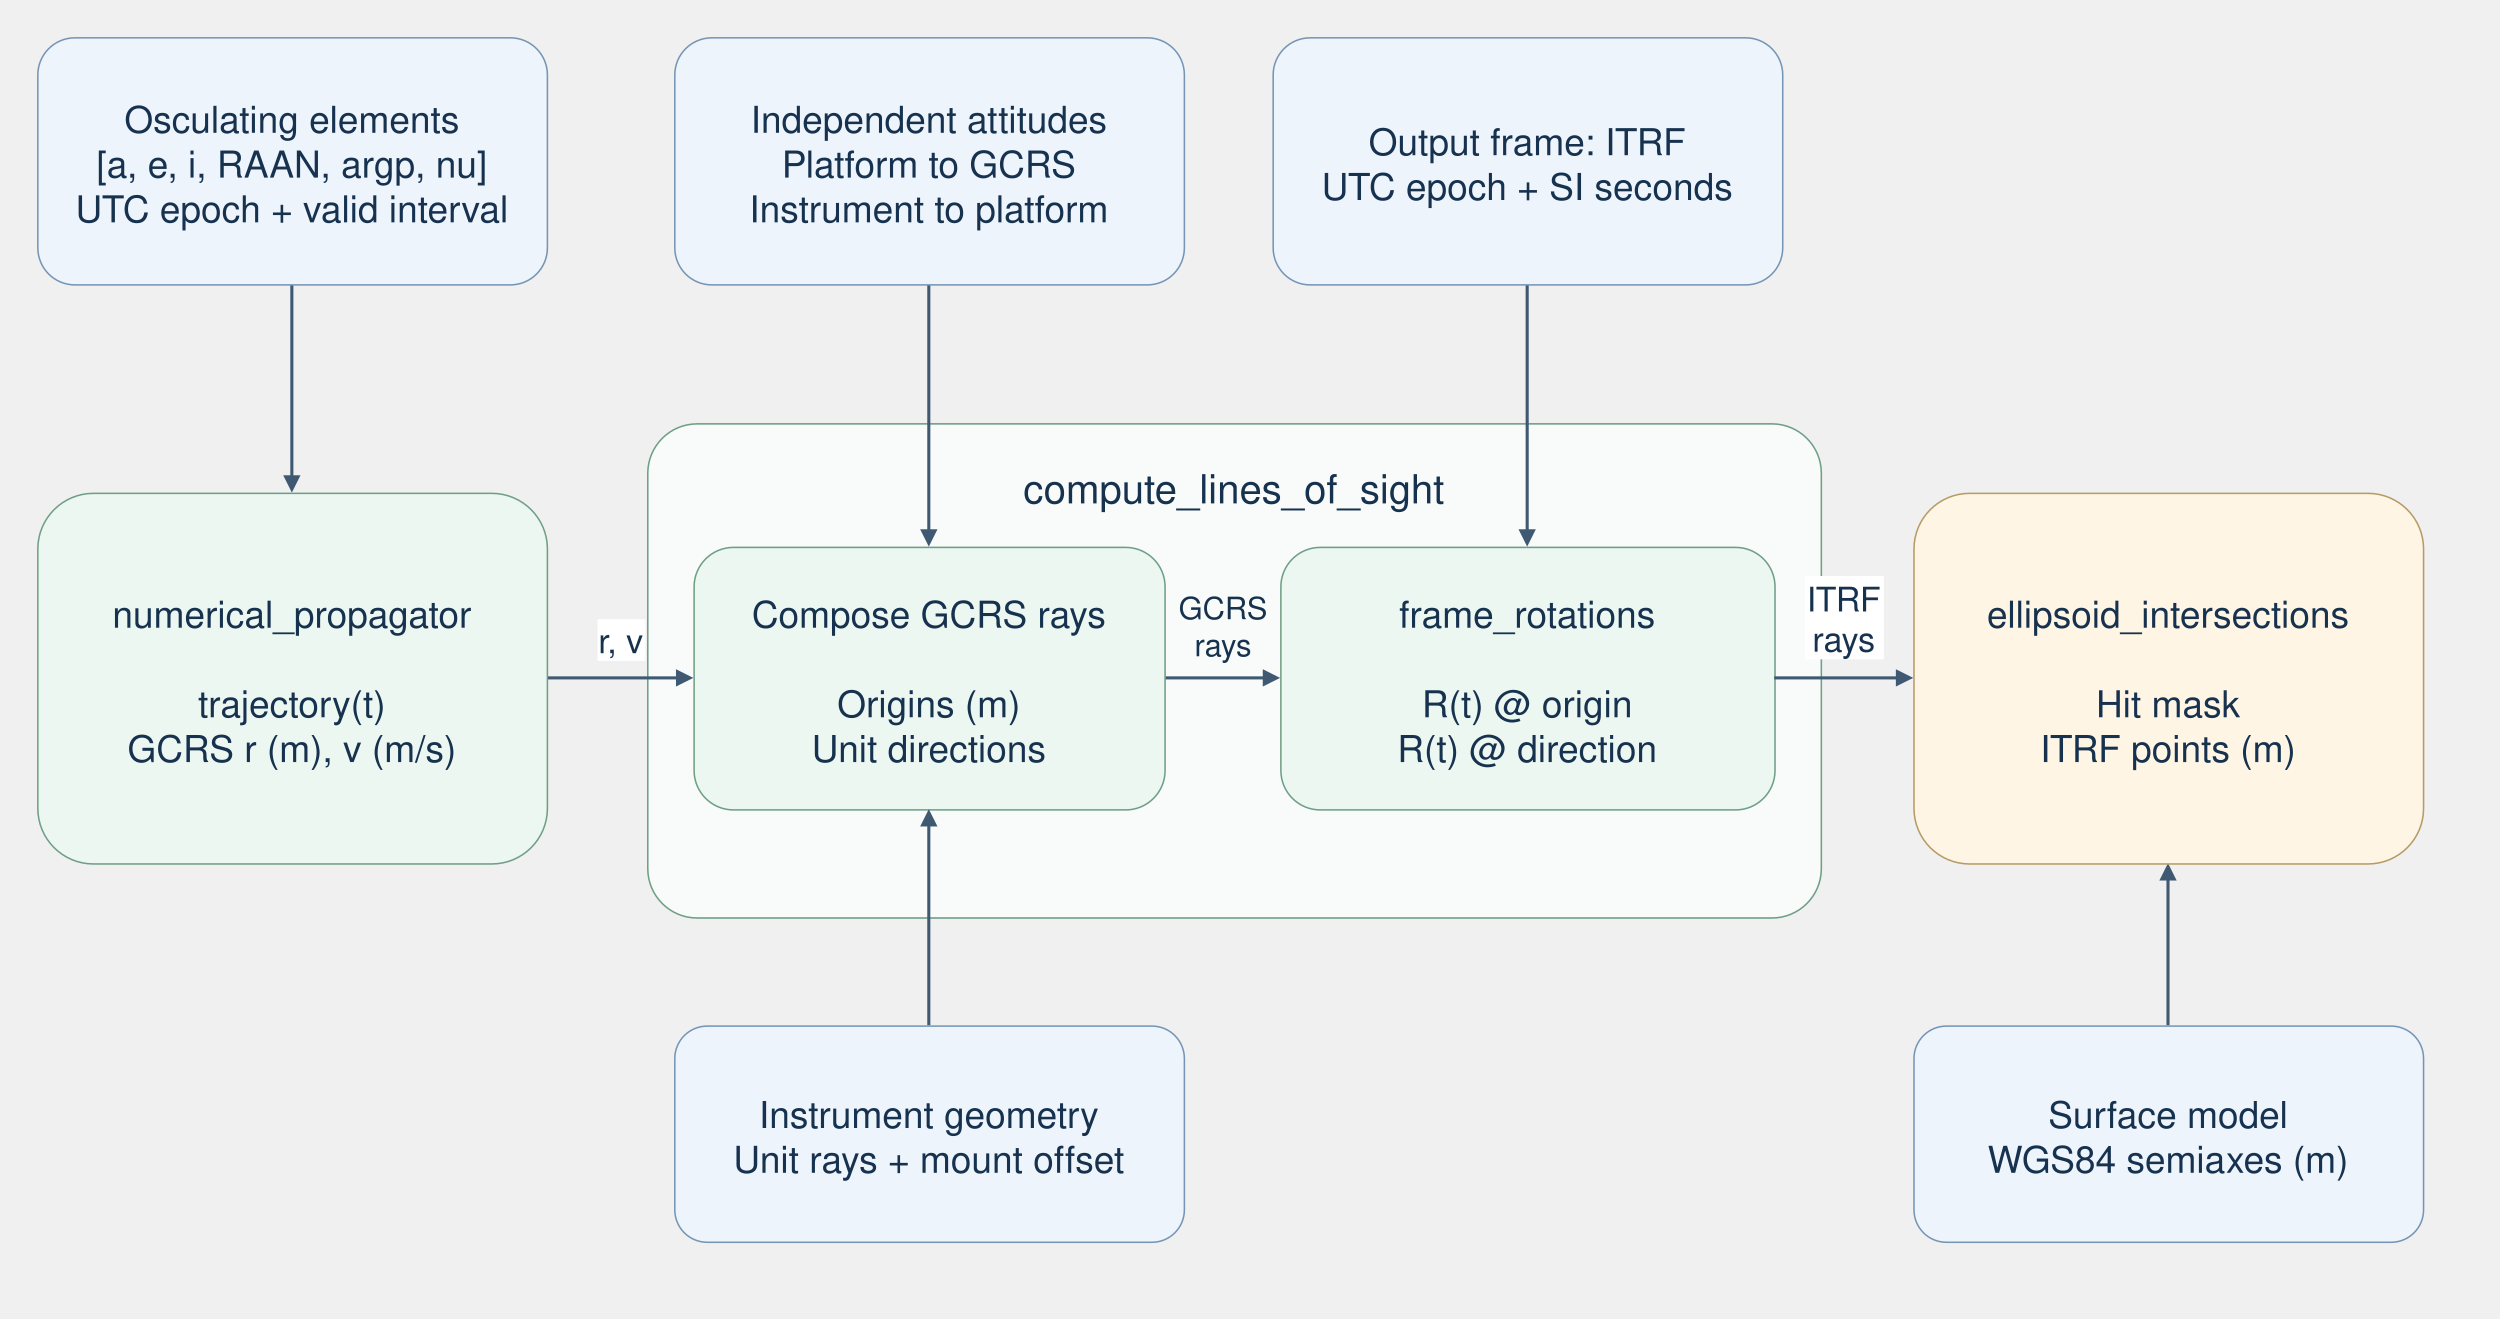
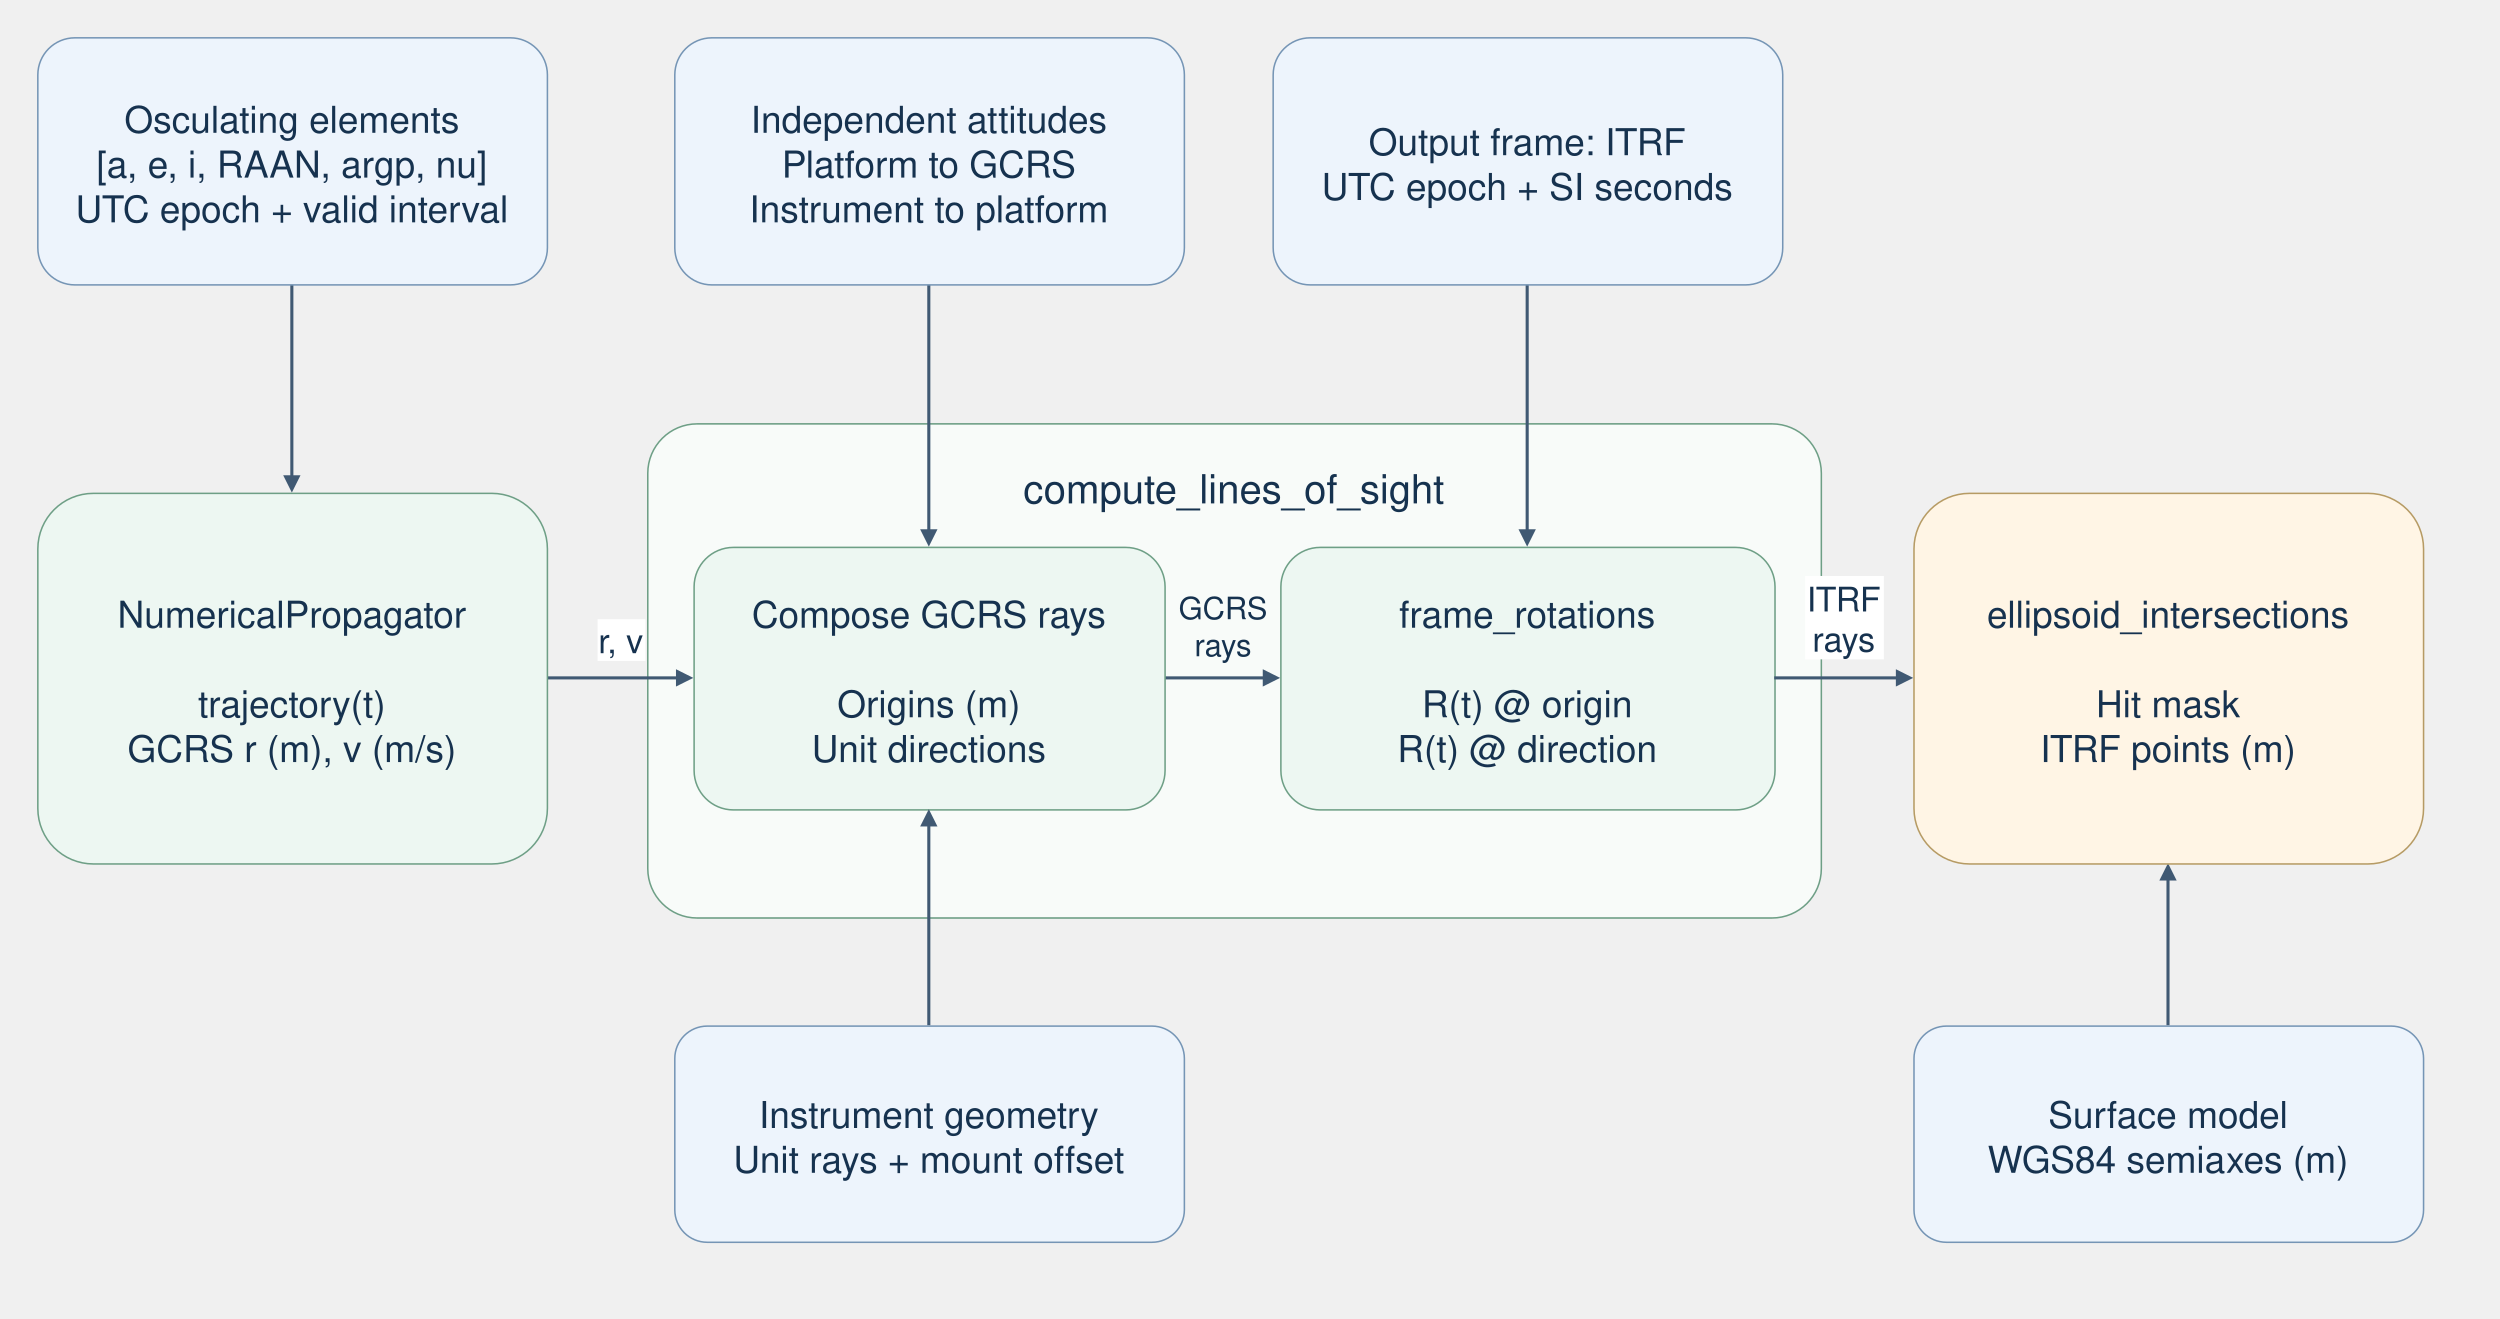
<svg xmlns="http://www.w3.org/2000/svg" style="background: transparent; background-color: transparent; color-scheme: light;" version="1.1" width="1619px" height="854px" viewBox="0 0 1619 854">
  <defs />
  <g>
    <g data-cell-id="0">
      <g data-cell-id="1">
        <g data-cell-id="elements_orbit">
          <g>
            <path d="M 189 184 L 189 308.76" fill="none" stroke="#405973" stroke-width="2" stroke-miterlimit="10" pointer-events="stroke" style="stroke: rgb(64, 89, 115);" />
            <path d="M 189 316.76 L 185 308.76 L 193 308.76 Z" fill="#405973" stroke="#405973" stroke-width="2" stroke-miterlimit="10" pointer-events="all" style="fill: rgb(64, 89, 115); stroke: rgb(64, 89, 115);" />
          </g>
        </g>
        <g data-cell-id="operation">
          <g transform="translate(0.5,0.5)">
            <rect x="419" y="274" width="760" height="320" rx="32" ry="32" fill="#f8fbf9" stroke="#6e9f86" pointer-events="all" style="fill: rgb(248, 251, 249); stroke: rgb(110, 159, 134);" />
          </g>
          <g>
            <g fill="#16324f" font-family="Helvetica" text-anchor="middle" font-size="26px" style="fill: rgb(22, 50, 79);">
              <text x="799" y="326">compute_lines_of_sight</text>
            </g>
          </g>
          <g data-cell-id="compose_rotate">
            <g>
              <path d="M 754 439 L 818.76 439" fill="none" stroke="#405973" stroke-width="2" stroke-miterlimit="10" pointer-events="stroke" style="stroke: rgb(64, 89, 115);" />
              <path d="M 826.76 439 L 818.76 443 L 818.76 435 Z" fill="#405973" stroke="#405973" stroke-width="2" stroke-miterlimit="10" pointer-events="all" style="fill: rgb(64, 89, 115); stroke: rgb(64, 89, 115);" />
            </g>
            <g>
              <g fill="#16324f" font-family="Helvetica" text-anchor="middle" font-size="20px" style="fill: rgb(22, 50, 79);">
                <rect fill="#f8fbf9" stroke="none" x="763" y="381" width="60" height="49" stroke-width="0" style="fill: rgb(248, 251, 249);" />
                <text x="792" y="401">GCRS</text>
                <text x="792" y="425">rays</text>
              </g>
            </g>
          </g>
          <g data-cell-id="compose">
            <g transform="translate(0.5,0.5)">
              <rect x="449" y="354" width="305" height="170" rx="25.5" ry="25.5" fill="#edf7f2" stroke="#6e9f86" pointer-events="all" style="fill: rgb(237, 247, 242); stroke: rgb(110, 159, 134);" />
            </g>
            <g>
              <g fill="#16324f" font-family="Helvetica" text-anchor="middle" font-size="24px" style="fill: rgb(22, 50, 79);">
                <text x="601.5" y="406.5">Compose GCRS rays</text>
                <text x="601.5" y="464.5">Origins (m)</text>
                <text x="601.5" y="493.5">Unit directions</text>
              </g>
            </g>
          </g>
          <g data-cell-id="rotate">
            <g transform="translate(0.5,0.5)">
              <rect x="829" y="354" width="320" height="170" rx="25.5" ry="25.5" fill="#edf7f2" stroke="#6e9f86" pointer-events="all" style="fill: rgb(237, 247, 242); stroke: rgb(110, 159, 134);" />
            </g>
            <g>
              <g fill="#16324f" font-family="Helvetica" text-anchor="middle" font-size="24px" style="fill: rgb(22, 50, 79);">
                <text x="989" y="406.5">frame_rotations</text>
                <text x="989" y="464.5">R(t) @ origin</text>
                <text x="989" y="493.5">R(t) @ direction</text>
              </g>
            </g>
          </g>
        </g>
        <g data-cell-id="orbit_compose">
          <g>
            <path d="M 354 439 L 438.76 439" fill="none" stroke="#405973" stroke-width="2" stroke-miterlimit="10" pointer-events="stroke" style="stroke: rgb(64, 89, 115);" />
            <path d="M 446.76 439 L 438.76 443 L 438.76 435 Z" fill="#405973" stroke="#405973" stroke-width="2" stroke-miterlimit="10" pointer-events="all" style="fill: rgb(64, 89, 115); stroke: rgb(64, 89, 115);" />
          </g>
          <g>
            <g fill="#16324f" font-family="Helvetica" text-anchor="middle" font-size="22px" style="fill: rgb(22, 50, 79);">
              <rect fill="#ffffff" stroke="none" x="387" y="401" width="31" height="27" stroke-width="0" style="fill: rgb(255, 255, 255);" />
              <text x="402" y="423">r, v</text>
            </g>
          </g>
        </g>
        <g data-cell-id="attitudes_compose">
          <g>
            <path d="M 601.5 184 L 601.5 343.76" fill="none" stroke="#405973" stroke-width="2" stroke-miterlimit="10" pointer-events="stroke" style="stroke: rgb(64, 89, 115);" />
            <path d="M 601.5 351.76 L 597.5 343.76 L 605.5 343.76 Z" fill="#405973" stroke="#405973" stroke-width="2" stroke-miterlimit="10" pointer-events="all" style="fill: rgb(64, 89, 115); stroke: rgb(64, 89, 115);" />
          </g>
        </g>
        <g data-cell-id="instrument_compose">
          <g>
            <path d="M 601.5 664 L 601.5 534.24" fill="none" stroke="#405973" stroke-width="2" stroke-miterlimit="10" pointer-events="stroke" style="stroke: rgb(64, 89, 115);" />
            <path d="M 601.5 526.24 L 605.5 534.24 L 597.5 534.24 Z" fill="#405973" stroke="#405973" stroke-width="2" stroke-miterlimit="10" pointer-events="all" style="fill: rgb(64, 89, 115); stroke: rgb(64, 89, 115);" />
          </g>
        </g>
        <g data-cell-id="frames_rotate">
          <g>
            <path d="M 989 184 L 989 343.76" fill="none" stroke="#405973" stroke-width="2" stroke-miterlimit="10" pointer-events="stroke" style="stroke: rgb(64, 89, 115);" />
            <path d="M 989 351.76 L 985 343.76 L 993 343.76 Z" fill="#405973" stroke="#405973" stroke-width="2" stroke-miterlimit="10" pointer-events="all" style="fill: rgb(64, 89, 115); stroke: rgb(64, 89, 115);" />
          </g>
        </g>
        <g data-cell-id="rotate_surface">
          <g>
            <path d="M 1149 439 L 1228.76 439" fill="none" stroke="#405973" stroke-width="2" stroke-miterlimit="10" pointer-events="stroke" style="stroke: rgb(64, 89, 115);" />
            <path d="M 1236.76 439 L 1228.76 443 L 1228.76 435 Z" fill="#405973" stroke="#405973" stroke-width="2" stroke-miterlimit="10" pointer-events="all" style="fill: rgb(64, 89, 115); stroke: rgb(64, 89, 115);" />
          </g>
          <g>
            <g fill="#16324f" font-family="Helvetica" text-anchor="middle" font-size="22px" style="fill: rgb(22, 50, 79);">
              <rect fill="#ffffff" stroke="none" x="1169" y="373" width="51" height="54" stroke-width="0" style="fill: rgb(255, 255, 255);" />
              <text x="1194" y="396">ITRF</text>
              <text x="1194" y="422">rays</text>
            </g>
          </g>
        </g>
        <g data-cell-id="axes_surface">
          <g>
            <path d="M 1404 664 L 1404 569.24" fill="none" stroke="#405973" stroke-width="2" stroke-miterlimit="10" pointer-events="stroke" style="stroke: rgb(64, 89, 115);" />
            <path d="M 1404 561.24 L 1408 569.24 L 1400 569.24 Z" fill="#405973" stroke="#405973" stroke-width="2" stroke-miterlimit="10" pointer-events="all" style="fill: rgb(64, 89, 115); stroke: rgb(64, 89, 115);" />
          </g>
        </g>
        <g data-cell-id="elements">
          <g transform="translate(0.5,0.5)">
            <rect x="24" y="24" width="330" height="160" rx="24" ry="24" fill="#edf4fc" stroke="#7595b5" pointer-events="all" style="fill: rgb(237, 244, 252); stroke: rgb(117, 149, 181);" />
          </g>
          <g>
            <g fill="#16324f" font-family="Helvetica" text-anchor="middle" font-size="24px" style="fill: rgb(22, 50, 79);">
              <text x="189" y="86">Osculating elements</text>
              <text x="189" y="115">[a, e, i, RAAN, argp, nu]</text>
              <text x="189" y="144">UTC epoch + valid interval</text>
            </g>
          </g>
        </g>
        <g data-cell-id="orbit">
          <g transform="translate(0.5,0.5)">
            <rect x="24" y="319" width="330" height="240" rx="36" ry="36" fill="#edf7f2" stroke="#6e9f86" pointer-events="all" style="fill: rgb(237, 247, 242); stroke: rgb(110, 159, 134);" />
          </g>
          <g>
            <g fill="#16324f" font-family="Helvetica" text-anchor="middle" font-size="24px" style="fill: rgb(22, 50, 79);">
-               <text x="189" y="406.5">numerical_propagator</text>
+               <text x="189" y="406.5">NumericalPropagator</text>
              <text x="189" y="464.5">trajectory(t)</text>
              <text x="189" y="493.5">GCRS r (m), v (m/s)</text>
            </g>
          </g>
        </g>
        <g data-cell-id="attitudes">
          <g transform="translate(0.5,0.5)">
            <rect x="436.5" y="24" width="330" height="160" rx="24" ry="24" fill="#edf4fc" stroke="#7595b5" pointer-events="all" style="fill: rgb(237, 244, 252); stroke: rgb(117, 149, 181);" />
          </g>
          <g>
            <g fill="#16324f" font-family="Helvetica" text-anchor="middle" font-size="24px" style="fill: rgb(22, 50, 79);">
              <text x="601.5" y="86">Independent attitudes</text>
              <text x="601.5" y="115">Platform to GCRS</text>
              <text x="601.5" y="144">Instrument to platform</text>
            </g>
          </g>
        </g>
        <g data-cell-id="instrument">
          <g transform="translate(0.5,0.5)">
            <rect x="436.5" y="664" width="330" height="140" rx="21" ry="21" fill="#edf4fc" stroke="#7595b5" pointer-events="all" style="fill: rgb(237, 244, 252); stroke: rgb(117, 149, 181);" />
          </g>
          <g>
            <g fill="#16324f" font-family="Helvetica" text-anchor="middle" font-size="24px" style="fill: rgb(22, 50, 79);">
              <text x="601.5" y="730.5">Instrument geometry</text>
              <text x="601.5" y="759.5">Unit rays + mount offset</text>
            </g>
          </g>
        </g>
        <g data-cell-id="frames">
          <g transform="translate(0.5,0.5)">
            <rect x="824" y="24" width="330" height="160" rx="24" ry="24" fill="#edf4fc" stroke="#7595b5" pointer-events="all" style="fill: rgb(237, 244, 252); stroke: rgb(117, 149, 181);" />
          </g>
          <g>
            <g fill="#16324f" font-family="Helvetica" text-anchor="middle" font-size="24px" style="fill: rgb(22, 50, 79);">
              <text x="989" y="100.5">Output frame: ITRF</text>
              <text x="989" y="129.5">UTC epoch + SI seconds</text>
            </g>
          </g>
        </g>
        <g data-cell-id="surface">
          <g transform="translate(0.5,0.5)">
            <rect x="1239" y="319" width="330" height="240" rx="36" ry="36" fill="#fff5e5" stroke="#b69b64" pointer-events="all" style="fill: rgb(255, 245, 229); stroke: rgb(182, 155, 100);" />
          </g>
          <g>
            <g fill="#16324f" font-family="Helvetica" text-anchor="middle" font-size="24px" style="fill: rgb(22, 50, 79);">
              <text x="1404" y="406.5">ellipsoid_intersections</text>
              <text x="1404" y="464.5">Hit mask</text>
              <text x="1404" y="493.5">ITRF points (m)</text>
            </g>
          </g>
        </g>
        <g data-cell-id="axes">
          <g transform="translate(0.5,0.5)">
            <rect x="1239" y="664" width="330" height="140" rx="21" ry="21" fill="#edf4fc" stroke="#7595b5" pointer-events="all" style="fill: rgb(237, 244, 252); stroke: rgb(117, 149, 181);" />
          </g>
          <g>
            <g fill="#16324f" font-family="Helvetica" text-anchor="middle" font-size="24px" style="fill: rgb(22, 50, 79);">
              <text x="1404" y="730.5">Surface model</text>
              <text x="1404" y="759.5">WGS84 semiaxes (m)</text>
            </g>
          </g>
        </g>
      </g>
    </g>
  </g>
</svg>
